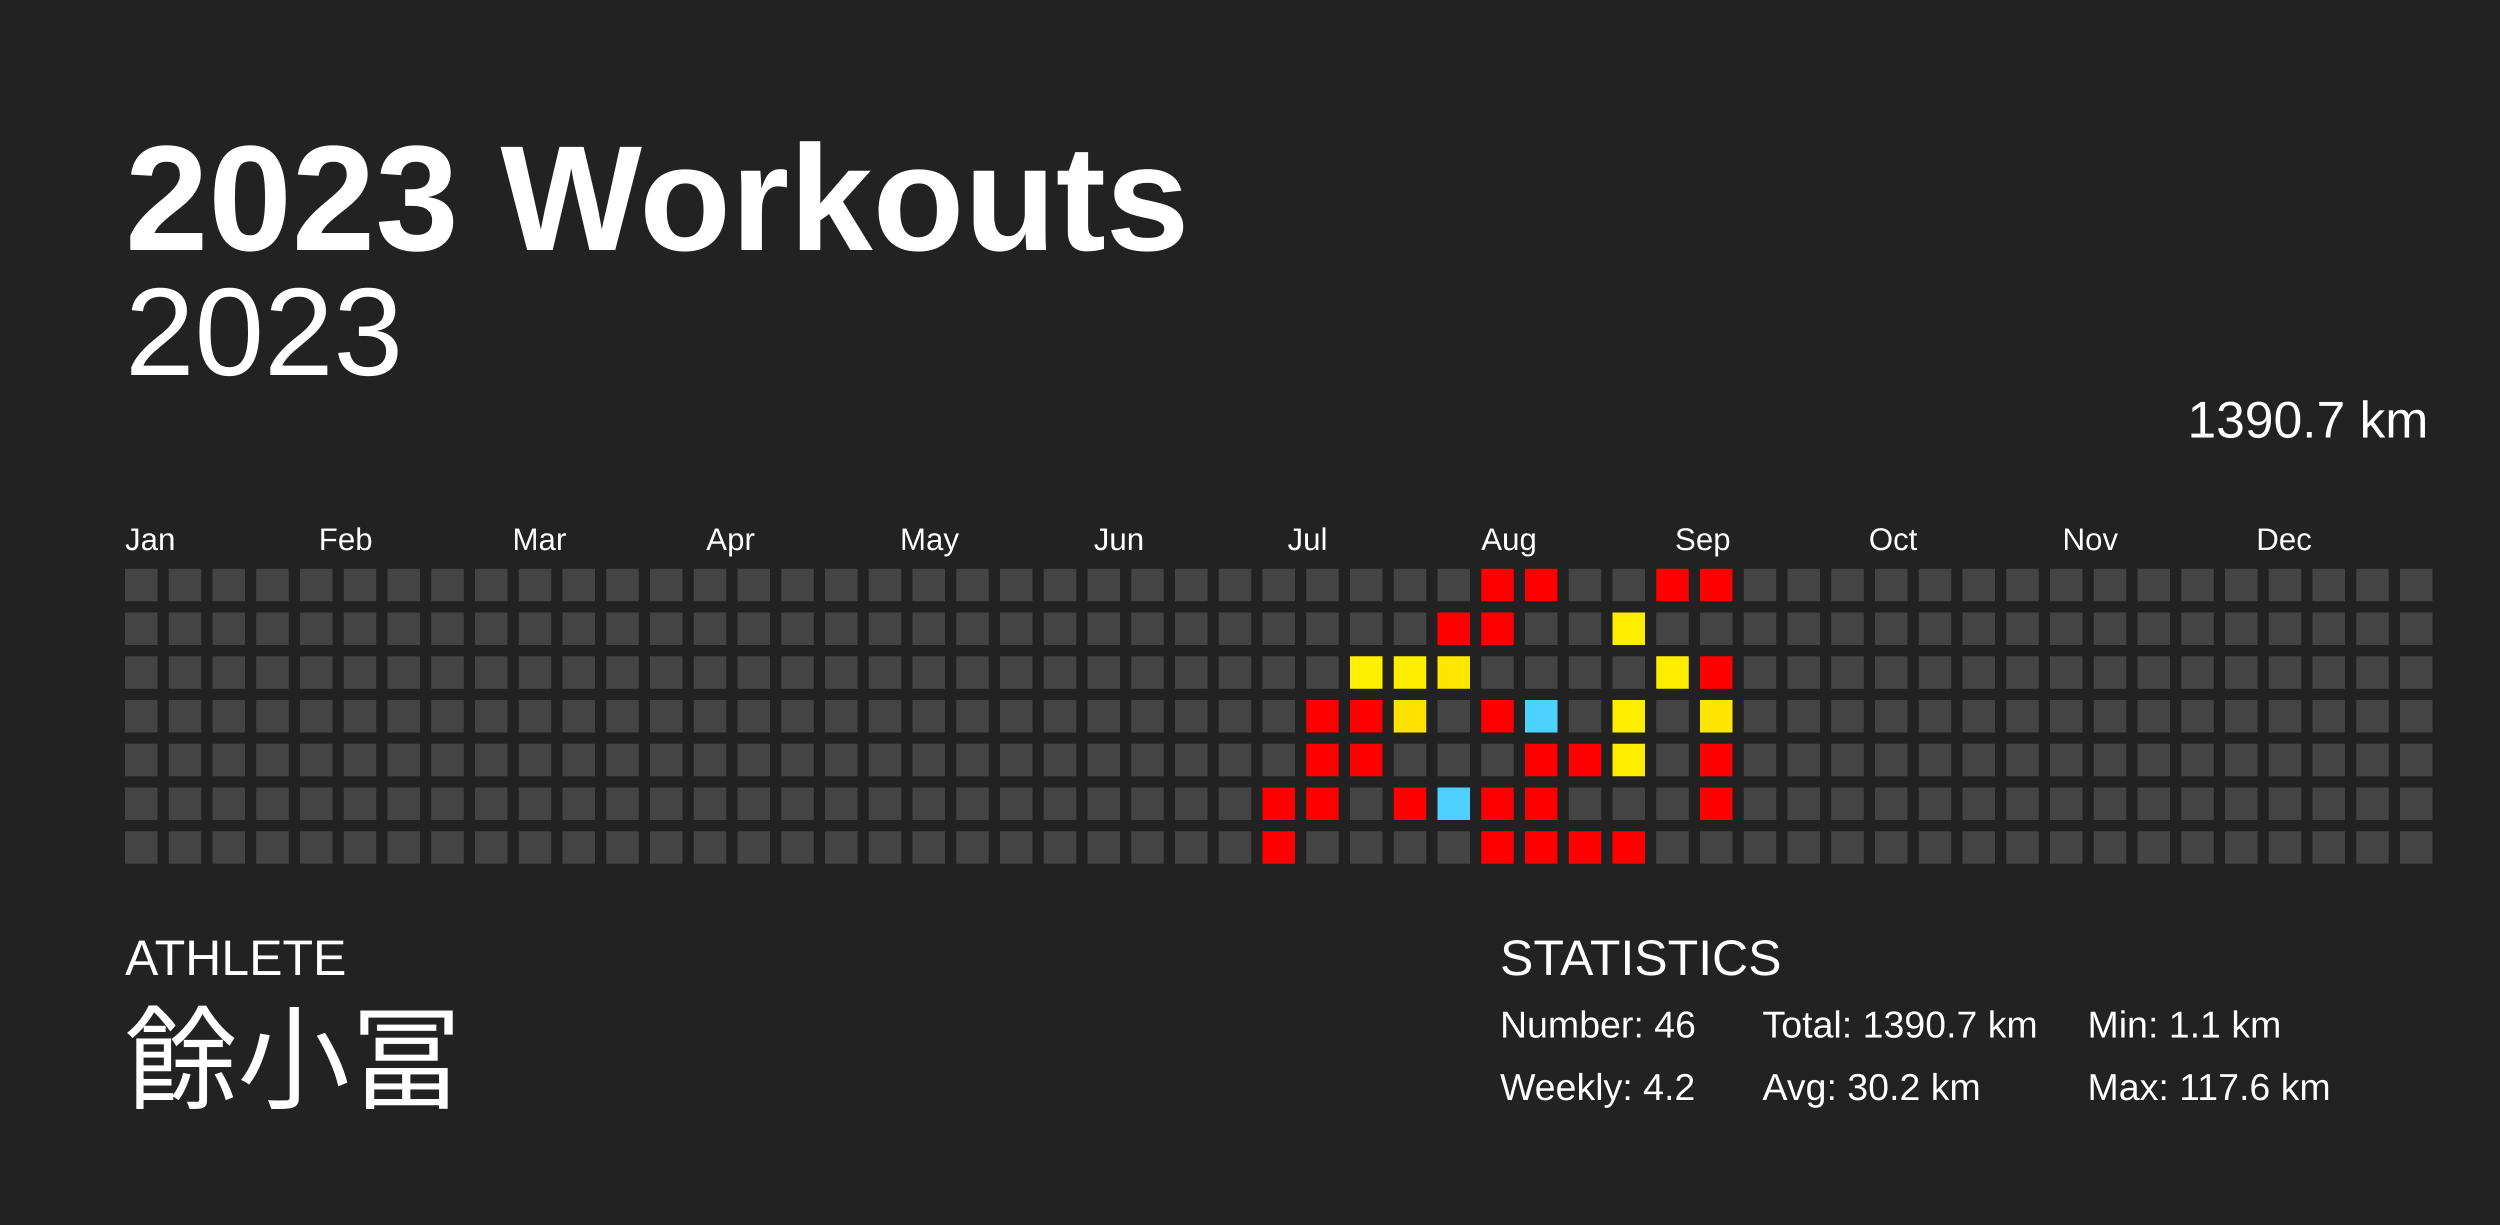
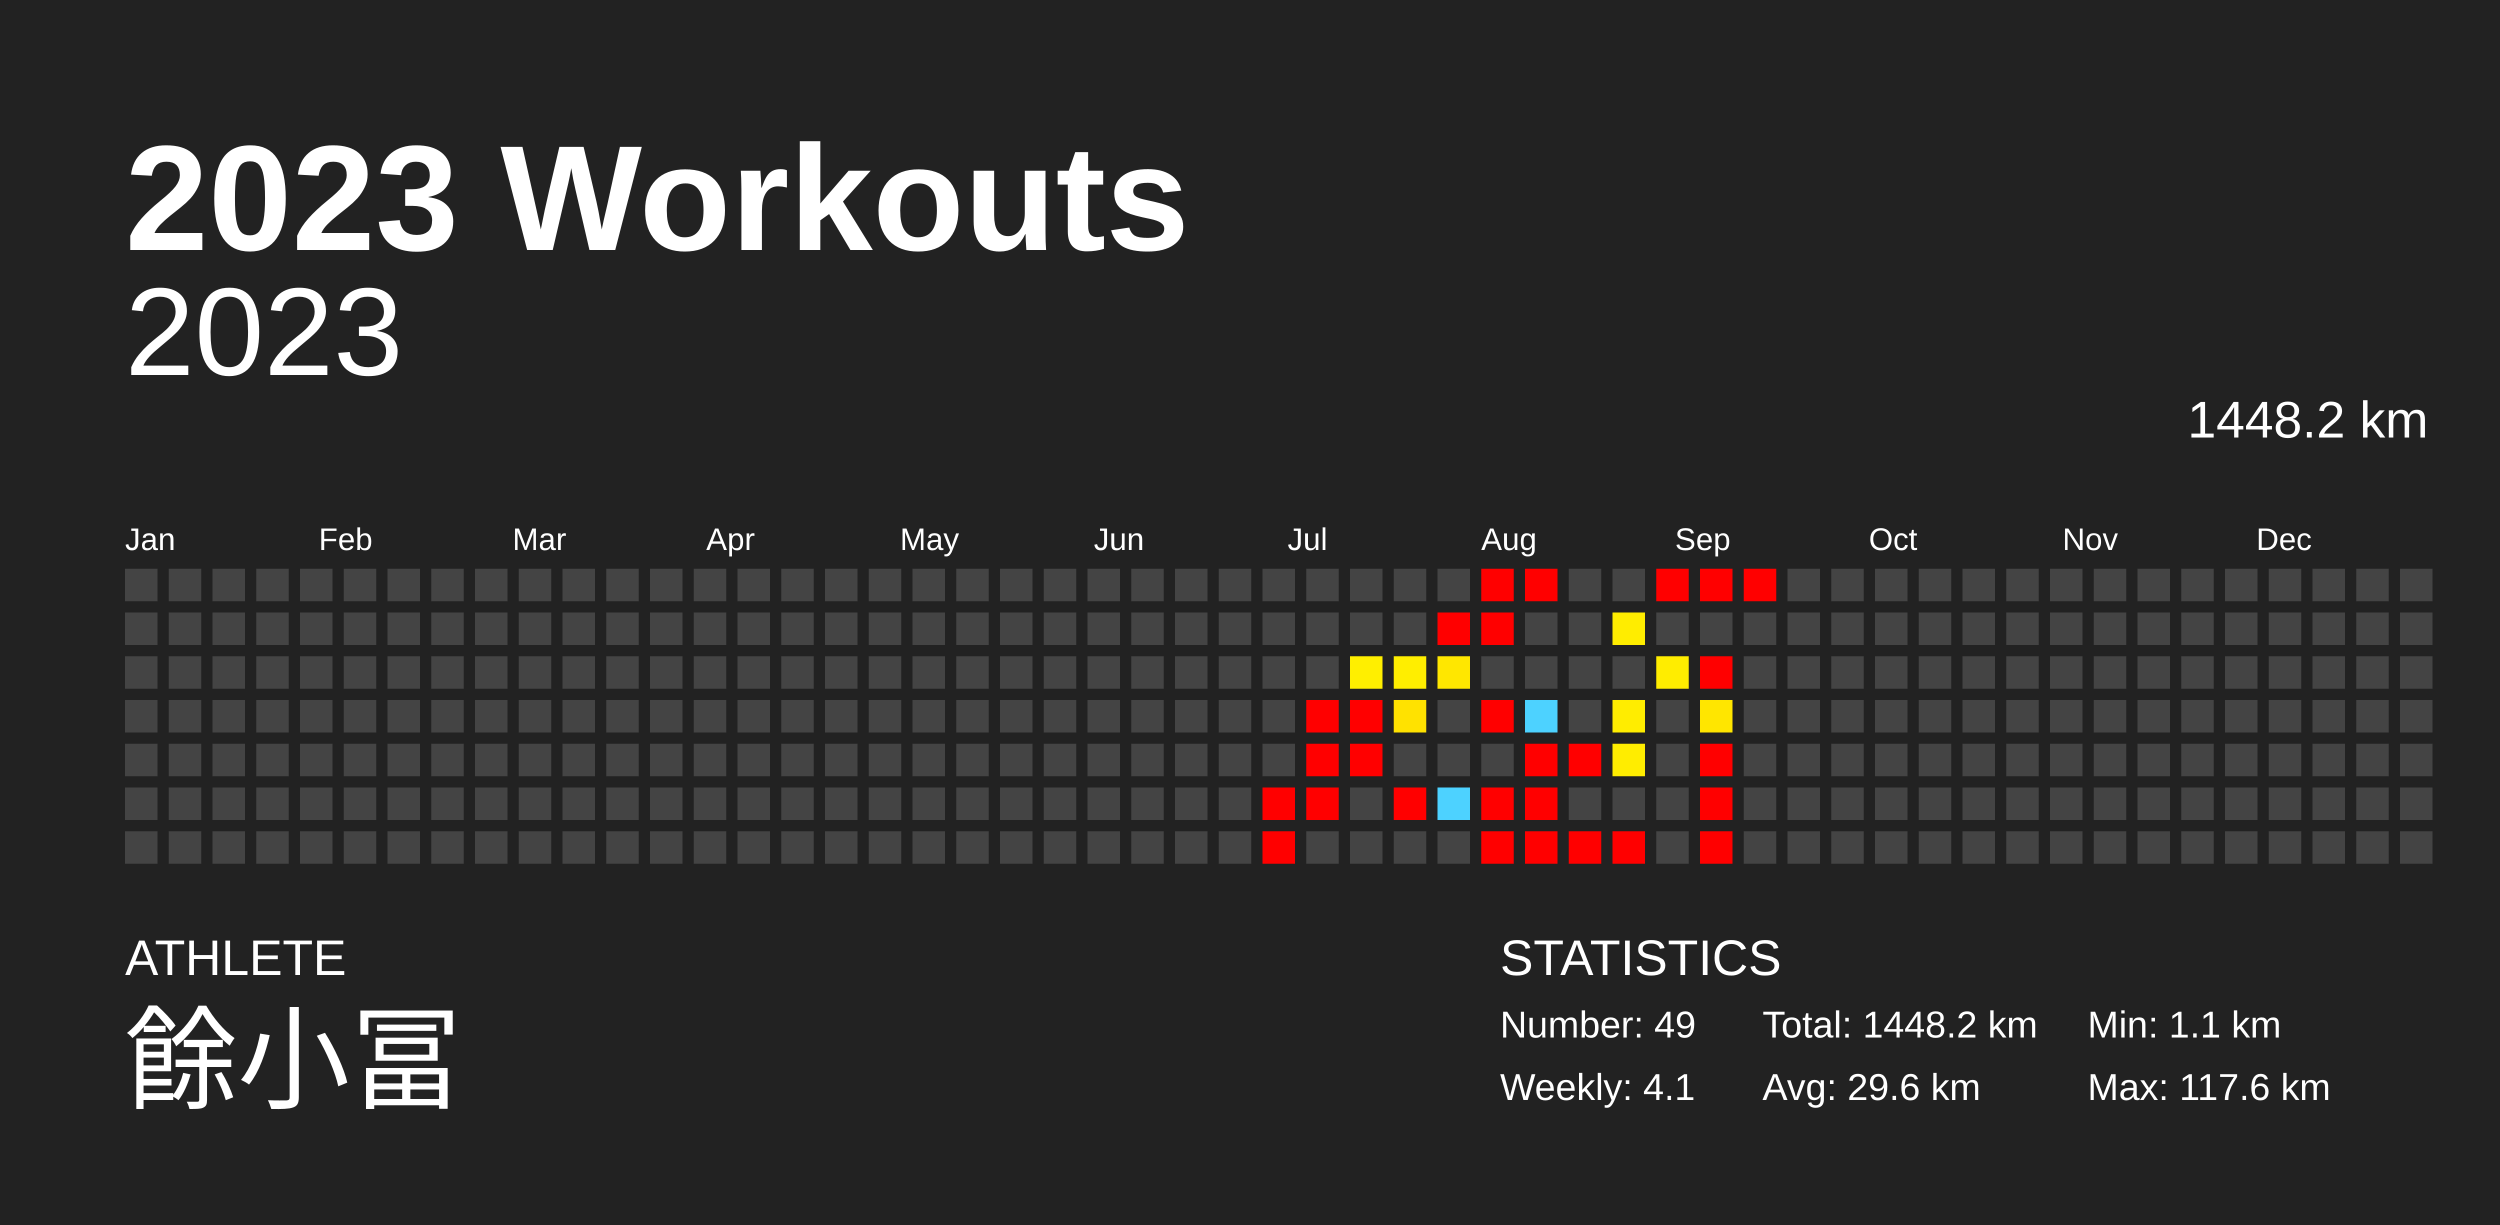
<svg xmlns="http://www.w3.org/2000/svg" baseProfile="full" height="98mm" version="1.1" viewBox="0,0,200,98" width="200mm">
  <defs />
  <rect fill="#222222" height="98" width="200" x="0" y="0" />
  <text fill="#FFFFFF" style="font-size:12px; font-family:Arial; font-weight:bold;" x="10" y="20">2023 Workouts</text>
  <text fill="#FFFFFF" style="font-size:4px; font-family:Arial" x="10" y="78">ATHLETE</text>
  <text fill="#FFFFFF" style="font-size:9px; font-family:Arial" x="10" y="88">餘小冨</text>
  <text fill="#FFFFFF" style="font-size:4px; font-family:Arial" x="120" y="78">STATISTICS</text>
-   <text fill="#FFFFFF" style="font-size:3px; font-family:Arial" x="120" y="83">Number: 46</text>
-   <text fill="#FFFFFF" style="font-size:3px; font-family:Arial" x="120" y="88">Weekly: 4.2</text>
-   <text fill="#FFFFFF" style="font-size:3px; font-family:Arial" x="141" y="83">Total: 1390.7 km</text>
-   <text fill="#FFFFFF" style="font-size:3px; font-family:Arial" x="141" y="88">Avg: 30.2 km</text>
+   <text fill="#FFFFFF" style="font-size:3px; font-family:Arial" x="120" y="83">Number: 49</text>
+   <text fill="#FFFFFF" style="font-size:3px; font-family:Arial" x="120" y="88">Weekly: 4.1</text>
+   <text fill="#FFFFFF" style="font-size:3px; font-family:Arial" x="141" y="83">Total: 1448.2 km</text>
+   <text fill="#FFFFFF" style="font-size:3px; font-family:Arial" x="141" y="88">Avg: 29.6 km</text>
  <text fill="#FFFFFF" style="font-size:3px; font-family:Arial" x="167" y="83">Min: 1.1 km</text>
  <text fill="#FFFFFF" style="font-size:3px; font-family:Arial" x="167" y="88">Max: 117.6 km</text>
  <text alignment-baseline="hanging" fill="#FFFFFF" style="font-size:10.0px; font-family:Arial;" x="10" y="30">2023</text>
-   <text alignment-baseline="hanging" fill="#FFFFFF" style="font-size:4.125px; font-family:Arial;" x="175" y="35">1390.7 km</text>
+   <text alignment-baseline="hanging" fill="#FFFFFF" style="font-size:4.125px; font-family:Arial;" x="175" y="35">1448.2 km</text>
  <text fill="#FFFFFF" style="font-size:2.5px; font-family:Arial" x="10.0" y="44">Jan</text>
  <text fill="#FFFFFF" style="font-size:2.5px; font-family:Arial" x="25.5" y="44">Feb</text>
  <text fill="#FFFFFF" style="font-size:2.5px; font-family:Arial" x="41.0" y="44">Mar</text>
  <text fill="#FFFFFF" style="font-size:2.5px; font-family:Arial" x="56.5" y="44">Apr</text>
  <text fill="#FFFFFF" style="font-size:2.5px; font-family:Arial" x="72.0" y="44">May</text>
  <text fill="#FFFFFF" style="font-size:2.5px; font-family:Arial" x="87.5" y="44">Jun</text>
  <text fill="#FFFFFF" style="font-size:2.5px; font-family:Arial" x="103.0" y="44">Jul</text>
  <text fill="#FFFFFF" style="font-size:2.5px; font-family:Arial" x="118.5" y="44">Aug</text>
  <text fill="#FFFFFF" style="font-size:2.5px; font-family:Arial" x="134.0" y="44">Sep</text>
  <text fill="#FFFFFF" style="font-size:2.5px; font-family:Arial" x="149.5" y="44">Oct</text>
  <text fill="#FFFFFF" style="font-size:2.5px; font-family:Arial" x="165.0" y="44">Nov</text>
  <text fill="#FFFFFF" style="font-size:2.5px; font-family:Arial" x="180.5" y="44">Dec</text>
  <rect fill="#444444" height="2.6" width="2.6" x="10.0" y="45.5" />
  <rect fill="#444444" height="2.6" width="2.6" x="10.0" y="49.0" />
  <rect fill="#444444" height="2.6" width="2.6" x="10.0" y="52.5" />
  <rect fill="#444444" height="2.6" width="2.6" x="10.0" y="56.0" />
  <rect fill="#444444" height="2.6" width="2.6" x="10.0" y="59.5" />
  <rect fill="#444444" height="2.6" width="2.6" x="10.0" y="63.0" />
  <rect fill="#444444" height="2.6" width="2.6" x="10.0" y="66.5" />
  <rect fill="#444444" height="2.6" width="2.6" x="13.5" y="45.5" />
  <rect fill="#444444" height="2.6" width="2.6" x="13.5" y="49.0" />
  <rect fill="#444444" height="2.6" width="2.6" x="13.5" y="52.5" />
  <rect fill="#444444" height="2.6" width="2.6" x="13.5" y="56.0" />
  <rect fill="#444444" height="2.6" width="2.6" x="13.5" y="59.5" />
  <rect fill="#444444" height="2.6" width="2.6" x="13.5" y="63.0" />
  <rect fill="#444444" height="2.6" width="2.6" x="13.5" y="66.5" />
  <rect fill="#444444" height="2.6" width="2.6" x="17.0" y="45.5" />
  <rect fill="#444444" height="2.6" width="2.6" x="17.0" y="49.0" />
  <rect fill="#444444" height="2.6" width="2.6" x="17.0" y="52.5" />
  <rect fill="#444444" height="2.6" width="2.6" x="17.0" y="56.0" />
  <rect fill="#444444" height="2.6" width="2.6" x="17.0" y="59.5" />
  <rect fill="#444444" height="2.6" width="2.6" x="17.0" y="63.0" />
  <rect fill="#444444" height="2.6" width="2.6" x="17.0" y="66.5" />
  <rect fill="#444444" height="2.6" width="2.6" x="20.5" y="45.5" />
  <rect fill="#444444" height="2.6" width="2.6" x="20.5" y="49.0" />
  <rect fill="#444444" height="2.6" width="2.6" x="20.5" y="52.5" />
  <rect fill="#444444" height="2.6" width="2.6" x="20.5" y="56.0" />
  <rect fill="#444444" height="2.6" width="2.6" x="20.5" y="59.5" />
  <rect fill="#444444" height="2.6" width="2.6" x="20.5" y="63.0" />
  <rect fill="#444444" height="2.6" width="2.6" x="20.5" y="66.5" />
  <rect fill="#444444" height="2.6" width="2.6" x="24.0" y="45.5" />
  <rect fill="#444444" height="2.6" width="2.6" x="24.0" y="49.0" />
  <rect fill="#444444" height="2.6" width="2.6" x="24.0" y="52.5" />
  <rect fill="#444444" height="2.6" width="2.6" x="24.0" y="56.0" />
  <rect fill="#444444" height="2.6" width="2.6" x="24.0" y="59.5" />
  <rect fill="#444444" height="2.6" width="2.6" x="24.0" y="63.0" />
  <rect fill="#444444" height="2.6" width="2.6" x="24.0" y="66.5" />
  <rect fill="#444444" height="2.6" width="2.6" x="27.5" y="45.5" />
  <rect fill="#444444" height="2.6" width="2.6" x="27.5" y="49.0" />
  <rect fill="#444444" height="2.6" width="2.6" x="27.5" y="52.5" />
  <rect fill="#444444" height="2.6" width="2.6" x="27.5" y="56.0" />
  <rect fill="#444444" height="2.6" width="2.6" x="27.5" y="59.5" />
  <rect fill="#444444" height="2.6" width="2.6" x="27.5" y="63.0" />
  <rect fill="#444444" height="2.6" width="2.6" x="27.5" y="66.5" />
  <rect fill="#444444" height="2.6" width="2.6" x="31.0" y="45.5" />
  <rect fill="#444444" height="2.6" width="2.6" x="31.0" y="49.0" />
  <rect fill="#444444" height="2.6" width="2.6" x="31.0" y="52.5" />
  <rect fill="#444444" height="2.6" width="2.6" x="31.0" y="56.0" />
  <rect fill="#444444" height="2.6" width="2.6" x="31.0" y="59.5" />
  <rect fill="#444444" height="2.6" width="2.6" x="31.0" y="63.0" />
  <rect fill="#444444" height="2.6" width="2.6" x="31.0" y="66.5" />
  <rect fill="#444444" height="2.6" width="2.6" x="34.5" y="45.5" />
  <rect fill="#444444" height="2.6" width="2.6" x="34.5" y="49.0" />
  <rect fill="#444444" height="2.6" width="2.6" x="34.5" y="52.5" />
  <rect fill="#444444" height="2.6" width="2.6" x="34.5" y="56.0" />
  <rect fill="#444444" height="2.6" width="2.6" x="34.5" y="59.5" />
  <rect fill="#444444" height="2.6" width="2.6" x="34.5" y="63.0" />
  <rect fill="#444444" height="2.6" width="2.6" x="34.5" y="66.5" />
  <rect fill="#444444" height="2.6" width="2.6" x="38.0" y="45.5" />
  <rect fill="#444444" height="2.6" width="2.6" x="38.0" y="49.0" />
  <rect fill="#444444" height="2.6" width="2.6" x="38.0" y="52.5" />
  <rect fill="#444444" height="2.6" width="2.6" x="38.0" y="56.0" />
  <rect fill="#444444" height="2.6" width="2.6" x="38.0" y="59.5" />
  <rect fill="#444444" height="2.6" width="2.6" x="38.0" y="63.0" />
  <rect fill="#444444" height="2.6" width="2.6" x="38.0" y="66.5" />
  <rect fill="#444444" height="2.6" width="2.6" x="41.5" y="45.5" />
  <rect fill="#444444" height="2.6" width="2.6" x="41.5" y="49.0" />
  <rect fill="#444444" height="2.6" width="2.6" x="41.5" y="52.5" />
  <rect fill="#444444" height="2.6" width="2.6" x="41.5" y="56.0" />
  <rect fill="#444444" height="2.6" width="2.6" x="41.5" y="59.5" />
  <rect fill="#444444" height="2.6" width="2.6" x="41.5" y="63.0" />
  <rect fill="#444444" height="2.6" width="2.6" x="41.5" y="66.5" />
  <rect fill="#444444" height="2.6" width="2.6" x="45.0" y="45.5" />
  <rect fill="#444444" height="2.6" width="2.6" x="45.0" y="49.0" />
  <rect fill="#444444" height="2.6" width="2.6" x="45.0" y="52.5" />
  <rect fill="#444444" height="2.6" width="2.6" x="45.0" y="56.0" />
  <rect fill="#444444" height="2.6" width="2.6" x="45.0" y="59.5" />
  <rect fill="#444444" height="2.6" width="2.6" x="45.0" y="63.0" />
  <rect fill="#444444" height="2.6" width="2.6" x="45.0" y="66.5" />
  <rect fill="#444444" height="2.6" width="2.6" x="48.5" y="45.5" />
  <rect fill="#444444" height="2.6" width="2.6" x="48.5" y="49.0" />
  <rect fill="#444444" height="2.6" width="2.6" x="48.5" y="52.5" />
  <rect fill="#444444" height="2.6" width="2.6" x="48.5" y="56.0" />
  <rect fill="#444444" height="2.6" width="2.6" x="48.5" y="59.5" />
  <rect fill="#444444" height="2.6" width="2.6" x="48.5" y="63.0" />
  <rect fill="#444444" height="2.6" width="2.6" x="48.5" y="66.5" />
  <rect fill="#444444" height="2.6" width="2.6" x="52.0" y="45.5" />
  <rect fill="#444444" height="2.6" width="2.6" x="52.0" y="49.0" />
  <rect fill="#444444" height="2.6" width="2.6" x="52.0" y="52.5" />
  <rect fill="#444444" height="2.6" width="2.6" x="52.0" y="56.0" />
  <rect fill="#444444" height="2.6" width="2.6" x="52.0" y="59.5" />
  <rect fill="#444444" height="2.6" width="2.6" x="52.0" y="63.0" />
  <rect fill="#444444" height="2.6" width="2.6" x="52.0" y="66.5" />
  <rect fill="#444444" height="2.6" width="2.6" x="55.5" y="45.5" />
  <rect fill="#444444" height="2.6" width="2.6" x="55.5" y="49.0" />
  <rect fill="#444444" height="2.6" width="2.6" x="55.5" y="52.5" />
  <rect fill="#444444" height="2.6" width="2.6" x="55.5" y="56.0" />
  <rect fill="#444444" height="2.6" width="2.6" x="55.5" y="59.5" />
  <rect fill="#444444" height="2.6" width="2.6" x="55.5" y="63.0" />
  <rect fill="#444444" height="2.6" width="2.6" x="55.5" y="66.5" />
  <rect fill="#444444" height="2.6" width="2.6" x="59.0" y="45.5" />
  <rect fill="#444444" height="2.6" width="2.6" x="59.0" y="49.0" />
  <rect fill="#444444" height="2.6" width="2.6" x="59.0" y="52.5" />
  <rect fill="#444444" height="2.6" width="2.6" x="59.0" y="56.0" />
  <rect fill="#444444" height="2.6" width="2.6" x="59.0" y="59.5" />
  <rect fill="#444444" height="2.6" width="2.6" x="59.0" y="63.0" />
  <rect fill="#444444" height="2.6" width="2.6" x="59.0" y="66.5" />
  <rect fill="#444444" height="2.6" width="2.6" x="62.5" y="45.5" />
  <rect fill="#444444" height="2.6" width="2.6" x="62.5" y="49.0" />
  <rect fill="#444444" height="2.6" width="2.6" x="62.5" y="52.5" />
  <rect fill="#444444" height="2.6" width="2.6" x="62.5" y="56.0" />
  <rect fill="#444444" height="2.6" width="2.6" x="62.5" y="59.5" />
  <rect fill="#444444" height="2.6" width="2.6" x="62.5" y="63.0" />
  <rect fill="#444444" height="2.6" width="2.6" x="62.5" y="66.5" />
  <rect fill="#444444" height="2.6" width="2.6" x="66.0" y="45.5" />
  <rect fill="#444444" height="2.6" width="2.6" x="66.0" y="49.0" />
  <rect fill="#444444" height="2.6" width="2.6" x="66.0" y="52.5" />
  <rect fill="#444444" height="2.6" width="2.6" x="66.0" y="56.0" />
  <rect fill="#444444" height="2.6" width="2.6" x="66.0" y="59.5" />
  <rect fill="#444444" height="2.6" width="2.6" x="66.0" y="63.0" />
  <rect fill="#444444" height="2.6" width="2.6" x="66.0" y="66.5" />
  <rect fill="#444444" height="2.6" width="2.6" x="69.5" y="45.5" />
  <rect fill="#444444" height="2.6" width="2.6" x="69.5" y="49.0" />
  <rect fill="#444444" height="2.6" width="2.6" x="69.5" y="52.5" />
  <rect fill="#444444" height="2.6" width="2.6" x="69.5" y="56.0" />
  <rect fill="#444444" height="2.6" width="2.6" x="69.5" y="59.5" />
  <rect fill="#444444" height="2.6" width="2.6" x="69.5" y="63.0" />
  <rect fill="#444444" height="2.6" width="2.6" x="69.5" y="66.5" />
  <rect fill="#444444" height="2.6" width="2.6" x="73.0" y="45.5" />
  <rect fill="#444444" height="2.6" width="2.6" x="73.0" y="49.0" />
  <rect fill="#444444" height="2.6" width="2.6" x="73.0" y="52.5" />
  <rect fill="#444444" height="2.6" width="2.6" x="73.0" y="56.0" />
  <rect fill="#444444" height="2.6" width="2.6" x="73.0" y="59.5" />
  <rect fill="#444444" height="2.6" width="2.6" x="73.0" y="63.0" />
  <rect fill="#444444" height="2.6" width="2.6" x="73.0" y="66.5" />
  <rect fill="#444444" height="2.6" width="2.6" x="76.5" y="45.5" />
  <rect fill="#444444" height="2.6" width="2.6" x="76.5" y="49.0" />
  <rect fill="#444444" height="2.6" width="2.6" x="76.5" y="52.5" />
  <rect fill="#444444" height="2.6" width="2.6" x="76.5" y="56.0" />
  <rect fill="#444444" height="2.6" width="2.6" x="76.5" y="59.5" />
  <rect fill="#444444" height="2.6" width="2.6" x="76.5" y="63.0" />
  <rect fill="#444444" height="2.6" width="2.6" x="76.5" y="66.5" />
  <rect fill="#444444" height="2.6" width="2.6" x="80.0" y="45.5" />
  <rect fill="#444444" height="2.6" width="2.6" x="80.0" y="49.0" />
  <rect fill="#444444" height="2.6" width="2.6" x="80.0" y="52.5" />
  <rect fill="#444444" height="2.6" width="2.6" x="80.0" y="56.0" />
  <rect fill="#444444" height="2.6" width="2.6" x="80.0" y="59.5" />
  <rect fill="#444444" height="2.6" width="2.6" x="80.0" y="63.0" />
  <rect fill="#444444" height="2.6" width="2.6" x="80.0" y="66.5" />
  <rect fill="#444444" height="2.6" width="2.6" x="83.5" y="45.5" />
  <rect fill="#444444" height="2.6" width="2.6" x="83.5" y="49.0" />
  <rect fill="#444444" height="2.6" width="2.6" x="83.5" y="52.5" />
  <rect fill="#444444" height="2.6" width="2.6" x="83.5" y="56.0" />
  <rect fill="#444444" height="2.6" width="2.6" x="83.5" y="59.5" />
  <rect fill="#444444" height="2.6" width="2.6" x="83.5" y="63.0" />
  <rect fill="#444444" height="2.6" width="2.6" x="83.5" y="66.5" />
  <rect fill="#444444" height="2.6" width="2.6" x="87.0" y="45.5" />
  <rect fill="#444444" height="2.6" width="2.6" x="87.0" y="49.0" />
  <rect fill="#444444" height="2.6" width="2.6" x="87.0" y="52.5" />
  <rect fill="#444444" height="2.6" width="2.6" x="87.0" y="56.0" />
  <rect fill="#444444" height="2.6" width="2.6" x="87.0" y="59.5" />
  <rect fill="#444444" height="2.6" width="2.6" x="87.0" y="63.0" />
  <rect fill="#444444" height="2.6" width="2.6" x="87.0" y="66.5" />
  <rect fill="#444444" height="2.6" width="2.6" x="90.5" y="45.5" />
  <rect fill="#444444" height="2.6" width="2.6" x="90.5" y="49.0" />
  <rect fill="#444444" height="2.6" width="2.6" x="90.5" y="52.5" />
  <rect fill="#444444" height="2.6" width="2.6" x="90.5" y="56.0" />
  <rect fill="#444444" height="2.6" width="2.6" x="90.5" y="59.5" />
  <rect fill="#444444" height="2.6" width="2.6" x="90.5" y="63.0" />
  <rect fill="#444444" height="2.6" width="2.6" x="90.5" y="66.5" />
  <rect fill="#444444" height="2.6" width="2.6" x="94.0" y="45.5" />
  <rect fill="#444444" height="2.6" width="2.6" x="94.0" y="49.0" />
  <rect fill="#444444" height="2.6" width="2.6" x="94.0" y="52.5" />
  <rect fill="#444444" height="2.6" width="2.6" x="94.0" y="56.0" />
  <rect fill="#444444" height="2.6" width="2.6" x="94.0" y="59.5" />
  <rect fill="#444444" height="2.6" width="2.6" x="94.0" y="63.0" />
  <rect fill="#444444" height="2.6" width="2.6" x="94.0" y="66.5" />
  <rect fill="#444444" height="2.6" width="2.6" x="97.5" y="45.5" />
  <rect fill="#444444" height="2.6" width="2.6" x="97.5" y="49.0" />
  <rect fill="#444444" height="2.6" width="2.6" x="97.5" y="52.5" />
  <rect fill="#444444" height="2.6" width="2.6" x="97.5" y="56.0" />
  <rect fill="#444444" height="2.6" width="2.6" x="97.5" y="59.5" />
  <rect fill="#444444" height="2.6" width="2.6" x="97.5" y="63.0" />
  <rect fill="#444444" height="2.6" width="2.6" x="97.5" y="66.5" />
  <rect fill="#444444" height="2.6" width="2.6" x="101.0" y="45.5" />
  <rect fill="#444444" height="2.6" width="2.6" x="101.0" y="49.0" />
  <rect fill="#444444" height="2.6" width="2.6" x="101.0" y="52.5" />
  <rect fill="#444444" height="2.6" width="2.6" x="101.0" y="56.0" />
  <rect fill="#444444" height="2.6" width="2.6" x="101.0" y="59.5" />
  <rect fill="red" height="2.6" width="2.6" x="101.0" y="63.0" />
  <rect fill="red" height="2.6" width="2.6" x="101.0" y="66.5" />
  <rect fill="#444444" height="2.6" width="2.6" x="104.5" y="45.5" />
  <rect fill="#444444" height="2.6" width="2.6" x="104.5" y="49.0" />
  <rect fill="#444444" height="2.6" width="2.6" x="104.5" y="52.5" />
  <rect fill="red" height="2.6" width="2.6" x="104.5" y="56.0" />
  <rect fill="red" height="2.6" width="2.6" x="104.5" y="59.5" />
  <rect fill="red" height="2.6" width="2.6" x="104.5" y="63.0" />
  <rect fill="#444444" height="2.6" width="2.6" x="104.5" y="66.5" />
  <rect fill="#444444" height="2.6" width="2.6" x="108.0" y="45.5" />
  <rect fill="#444444" height="2.6" width="2.6" x="108.0" y="49.0" />
  <rect fill="#ffef00" height="2.6" width="2.6" x="108.0" y="52.5" />
  <rect fill="red" height="2.6" width="2.6" x="108.0" y="56.0" />
  <rect fill="red" height="2.6" width="2.6" x="108.0" y="59.5" />
  <rect fill="#444444" height="2.6" width="2.6" x="108.0" y="63.0" />
  <rect fill="#444444" height="2.6" width="2.6" x="108.0" y="66.5" />
  <rect fill="#444444" height="2.6" width="2.6" x="111.5" y="45.5" />
  <rect fill="#444444" height="2.6" width="2.6" x="111.5" y="49.0" />
  <rect fill="#ffee00" height="2.6" width="2.6" x="111.5" y="52.5" />
  <rect fill="#ffe200" height="2.6" width="2.6" x="111.5" y="56.0" />
  <rect fill="#444444" height="2.6" width="2.6" x="111.5" y="59.5" />
  <rect fill="red" height="2.6" width="2.6" x="111.5" y="63.0" />
  <rect fill="#444444" height="2.6" width="2.6" x="111.5" y="66.5" />
  <rect fill="#444444" height="2.6" width="2.6" x="115.0" y="45.5" />
  <rect fill="red" height="2.6" width="2.6" x="115.0" y="49.0" />
  <rect fill="#ffe700" height="2.6" width="2.6" x="115.0" y="52.5" />
  <rect fill="#444444" height="2.6" width="2.6" x="115.0" y="56.0" />
  <rect fill="#444444" height="2.6" width="2.6" x="115.0" y="59.5" />
  <rect fill="#4dd2ff" height="2.6" width="2.6" x="115.0" y="63.0" />
  <rect fill="#444444" height="2.6" width="2.6" x="115.0" y="66.5" />
  <rect fill="red" height="2.6" width="2.6" x="118.5" y="45.5" />
  <rect fill="red" height="2.6" width="2.6" x="118.5" y="49.0" />
  <rect fill="#444444" height="2.6" width="2.6" x="118.5" y="52.5" />
  <rect fill="red" height="2.6" width="2.6" x="118.5" y="56.0" />
  <rect fill="#444444" height="2.6" width="2.6" x="118.5" y="59.5" />
  <rect fill="red" height="2.6" width="2.6" x="118.5" y="63.0" />
  <rect fill="red" height="2.6" width="2.6" x="118.5" y="66.5" />
  <rect fill="red" height="2.6" width="2.6" x="122.0" y="45.5" />
  <rect fill="#444444" height="2.6" width="2.6" x="122.0" y="49.0" />
  <rect fill="#444444" height="2.6" width="2.6" x="122.0" y="52.5" />
  <rect fill="#4dd2ff" height="2.6" width="2.6" x="122.0" y="56.0" />
  <rect fill="red" height="2.6" width="2.6" x="122.0" y="59.5" />
  <rect fill="red" height="2.6" width="2.6" x="122.0" y="63.0" />
  <rect fill="red" height="2.6" width="2.6" x="122.0" y="66.5" />
  <rect fill="#444444" height="2.6" width="2.6" x="125.5" y="45.5" />
  <rect fill="#444444" height="2.6" width="2.6" x="125.5" y="49.0" />
  <rect fill="#444444" height="2.6" width="2.6" x="125.5" y="52.5" />
  <rect fill="#444444" height="2.6" width="2.6" x="125.5" y="56.0" />
  <rect fill="red" height="2.6" width="2.6" x="125.5" y="59.5" />
  <rect fill="#444444" height="2.6" width="2.6" x="125.5" y="63.0" />
  <rect fill="red" height="2.6" width="2.6" x="125.5" y="66.5" />
  <rect fill="#444444" height="2.6" width="2.6" x="129.0" y="45.5" />
  <rect fill="#ffed00" height="2.6" width="2.6" x="129.0" y="49.0" />
  <rect fill="#444444" height="2.6" width="2.6" x="129.0" y="52.5" />
  <rect fill="#ffed00" height="2.6" width="2.6" x="129.0" y="56.0" />
  <rect fill="#ffed00" height="2.6" width="2.6" x="129.0" y="59.5" />
  <rect fill="#444444" height="2.6" width="2.6" x="129.0" y="63.0" />
  <rect fill="red" height="2.6" width="2.6" x="129.0" y="66.5" />
  <rect fill="red" height="2.6" width="2.6" x="132.5" y="45.5" />
  <rect fill="#444444" height="2.6" width="2.6" x="132.5" y="49.0" />
  <rect fill="#ffed00" height="2.6" width="2.6" x="132.5" y="52.5" />
  <rect fill="#444444" height="2.6" width="2.6" x="132.5" y="56.0" />
  <rect fill="#444444" height="2.6" width="2.6" x="132.5" y="59.5" />
  <rect fill="#444444" height="2.6" width="2.6" x="132.5" y="63.0" />
  <rect fill="#444444" height="2.6" width="2.6" x="132.5" y="66.5" />
  <rect fill="red" height="2.6" width="2.6" x="136.0" y="45.5" />
  <rect fill="#444444" height="2.6" width="2.6" x="136.0" y="49.0" />
  <rect fill="red" height="2.6" width="2.6" x="136.0" y="52.5" />
  <rect fill="#ffe600" height="2.6" width="2.6" x="136.0" y="56.0" />
  <rect fill="red" height="2.6" width="2.6" x="136.0" y="59.5" />
  <rect fill="red" height="2.6" width="2.6" x="136.0" y="63.0" />
-   <rect fill="#444444" height="2.6" width="2.6" x="136.0" y="66.5" />
-   <rect fill="#444444" height="2.6" width="2.6" x="139.5" y="45.5" />
+   <rect fill="red" height="2.6" width="2.6" x="136.0" y="66.5" />
+   <rect fill="red" height="2.6" width="2.6" x="139.5" y="45.5" />
  <rect fill="#444444" height="2.6" width="2.6" x="139.5" y="49.0" />
  <rect fill="#444444" height="2.6" width="2.6" x="139.5" y="52.5" />
  <rect fill="#444444" height="2.6" width="2.6" x="139.5" y="56.0" />
  <rect fill="#444444" height="2.6" width="2.6" x="139.5" y="59.5" />
  <rect fill="#444444" height="2.6" width="2.6" x="139.5" y="63.0" />
  <rect fill="#444444" height="2.6" width="2.6" x="139.5" y="66.5" />
  <rect fill="#444444" height="2.6" width="2.6" x="143.0" y="45.5" />
  <rect fill="#444444" height="2.6" width="2.6" x="143.0" y="49.0" />
  <rect fill="#444444" height="2.6" width="2.6" x="143.0" y="52.5" />
  <rect fill="#444444" height="2.6" width="2.6" x="143.0" y="56.0" />
  <rect fill="#444444" height="2.6" width="2.6" x="143.0" y="59.5" />
  <rect fill="#444444" height="2.6" width="2.6" x="143.0" y="63.0" />
  <rect fill="#444444" height="2.6" width="2.6" x="143.0" y="66.5" />
  <rect fill="#444444" height="2.6" width="2.6" x="146.5" y="45.5" />
  <rect fill="#444444" height="2.6" width="2.6" x="146.5" y="49.0" />
  <rect fill="#444444" height="2.6" width="2.6" x="146.5" y="52.5" />
  <rect fill="#444444" height="2.6" width="2.6" x="146.5" y="56.0" />
  <rect fill="#444444" height="2.6" width="2.6" x="146.5" y="59.5" />
  <rect fill="#444444" height="2.6" width="2.6" x="146.5" y="63.0" />
  <rect fill="#444444" height="2.6" width="2.6" x="146.5" y="66.5" />
  <rect fill="#444444" height="2.6" width="2.6" x="150.0" y="45.5" />
  <rect fill="#444444" height="2.6" width="2.6" x="150.0" y="49.0" />
  <rect fill="#444444" height="2.6" width="2.6" x="150.0" y="52.5" />
  <rect fill="#444444" height="2.6" width="2.6" x="150.0" y="56.0" />
  <rect fill="#444444" height="2.6" width="2.6" x="150.0" y="59.5" />
  <rect fill="#444444" height="2.6" width="2.6" x="150.0" y="63.0" />
  <rect fill="#444444" height="2.6" width="2.6" x="150.0" y="66.5" />
  <rect fill="#444444" height="2.6" width="2.6" x="153.5" y="45.5" />
  <rect fill="#444444" height="2.6" width="2.6" x="153.5" y="49.0" />
  <rect fill="#444444" height="2.6" width="2.6" x="153.5" y="52.5" />
  <rect fill="#444444" height="2.6" width="2.6" x="153.5" y="56.0" />
  <rect fill="#444444" height="2.6" width="2.6" x="153.5" y="59.5" />
  <rect fill="#444444" height="2.6" width="2.6" x="153.5" y="63.0" />
  <rect fill="#444444" height="2.6" width="2.6" x="153.5" y="66.5" />
  <rect fill="#444444" height="2.6" width="2.6" x="157.0" y="45.5" />
  <rect fill="#444444" height="2.6" width="2.6" x="157.0" y="49.0" />
  <rect fill="#444444" height="2.6" width="2.6" x="157.0" y="52.5" />
  <rect fill="#444444" height="2.6" width="2.6" x="157.0" y="56.0" />
  <rect fill="#444444" height="2.6" width="2.6" x="157.0" y="59.5" />
  <rect fill="#444444" height="2.6" width="2.6" x="157.0" y="63.0" />
  <rect fill="#444444" height="2.6" width="2.6" x="157.0" y="66.5" />
  <rect fill="#444444" height="2.6" width="2.6" x="160.5" y="45.5" />
  <rect fill="#444444" height="2.6" width="2.6" x="160.5" y="49.0" />
  <rect fill="#444444" height="2.6" width="2.6" x="160.5" y="52.5" />
  <rect fill="#444444" height="2.6" width="2.6" x="160.5" y="56.0" />
  <rect fill="#444444" height="2.6" width="2.6" x="160.5" y="59.5" />
  <rect fill="#444444" height="2.6" width="2.6" x="160.5" y="63.0" />
  <rect fill="#444444" height="2.6" width="2.6" x="160.5" y="66.5" />
  <rect fill="#444444" height="2.6" width="2.6" x="164.0" y="45.5" />
  <rect fill="#444444" height="2.6" width="2.6" x="164.0" y="49.0" />
  <rect fill="#444444" height="2.6" width="2.6" x="164.0" y="52.5" />
  <rect fill="#444444" height="2.6" width="2.6" x="164.0" y="56.0" />
  <rect fill="#444444" height="2.6" width="2.6" x="164.0" y="59.5" />
  <rect fill="#444444" height="2.6" width="2.6" x="164.0" y="63.0" />
  <rect fill="#444444" height="2.6" width="2.6" x="164.0" y="66.5" />
  <rect fill="#444444" height="2.6" width="2.6" x="167.5" y="45.5" />
  <rect fill="#444444" height="2.6" width="2.6" x="167.5" y="49.0" />
  <rect fill="#444444" height="2.6" width="2.6" x="167.5" y="52.5" />
  <rect fill="#444444" height="2.6" width="2.6" x="167.5" y="56.0" />
  <rect fill="#444444" height="2.6" width="2.6" x="167.5" y="59.5" />
  <rect fill="#444444" height="2.6" width="2.6" x="167.5" y="63.0" />
  <rect fill="#444444" height="2.6" width="2.6" x="167.5" y="66.5" />
  <rect fill="#444444" height="2.6" width="2.6" x="171.0" y="45.5" />
  <rect fill="#444444" height="2.6" width="2.6" x="171.0" y="49.0" />
  <rect fill="#444444" height="2.6" width="2.6" x="171.0" y="52.5" />
  <rect fill="#444444" height="2.6" width="2.6" x="171.0" y="56.0" />
  <rect fill="#444444" height="2.6" width="2.6" x="171.0" y="59.5" />
  <rect fill="#444444" height="2.6" width="2.6" x="171.0" y="63.0" />
  <rect fill="#444444" height="2.6" width="2.6" x="171.0" y="66.5" />
  <rect fill="#444444" height="2.6" width="2.6" x="174.5" y="45.5" />
  <rect fill="#444444" height="2.6" width="2.6" x="174.5" y="49.0" />
  <rect fill="#444444" height="2.6" width="2.6" x="174.5" y="52.5" />
  <rect fill="#444444" height="2.6" width="2.6" x="174.5" y="56.0" />
  <rect fill="#444444" height="2.6" width="2.6" x="174.5" y="59.5" />
  <rect fill="#444444" height="2.6" width="2.6" x="174.5" y="63.0" />
  <rect fill="#444444" height="2.6" width="2.6" x="174.5" y="66.5" />
  <rect fill="#444444" height="2.6" width="2.6" x="178.0" y="45.5" />
  <rect fill="#444444" height="2.6" width="2.6" x="178.0" y="49.0" />
  <rect fill="#444444" height="2.6" width="2.6" x="178.0" y="52.5" />
  <rect fill="#444444" height="2.6" width="2.6" x="178.0" y="56.0" />
  <rect fill="#444444" height="2.6" width="2.6" x="178.0" y="59.5" />
  <rect fill="#444444" height="2.6" width="2.6" x="178.0" y="63.0" />
  <rect fill="#444444" height="2.6" width="2.6" x="178.0" y="66.5" />
  <rect fill="#444444" height="2.6" width="2.6" x="181.5" y="45.5" />
  <rect fill="#444444" height="2.6" width="2.6" x="181.5" y="49.0" />
  <rect fill="#444444" height="2.6" width="2.6" x="181.5" y="52.5" />
  <rect fill="#444444" height="2.6" width="2.6" x="181.5" y="56.0" />
  <rect fill="#444444" height="2.6" width="2.6" x="181.5" y="59.5" />
  <rect fill="#444444" height="2.6" width="2.6" x="181.5" y="63.0" />
  <rect fill="#444444" height="2.6" width="2.6" x="181.5" y="66.5" />
  <rect fill="#444444" height="2.6" width="2.6" x="185.0" y="45.5" />
  <rect fill="#444444" height="2.6" width="2.6" x="185.0" y="49.0" />
  <rect fill="#444444" height="2.6" width="2.6" x="185.0" y="52.5" />
  <rect fill="#444444" height="2.6" width="2.6" x="185.0" y="56.0" />
  <rect fill="#444444" height="2.6" width="2.6" x="185.0" y="59.5" />
  <rect fill="#444444" height="2.6" width="2.6" x="185.0" y="63.0" />
  <rect fill="#444444" height="2.6" width="2.6" x="185.0" y="66.5" />
  <rect fill="#444444" height="2.6" width="2.6" x="188.5" y="45.5" />
  <rect fill="#444444" height="2.6" width="2.6" x="188.5" y="49.0" />
  <rect fill="#444444" height="2.6" width="2.6" x="188.5" y="52.5" />
  <rect fill="#444444" height="2.6" width="2.6" x="188.5" y="56.0" />
  <rect fill="#444444" height="2.6" width="2.6" x="188.5" y="59.5" />
  <rect fill="#444444" height="2.6" width="2.6" x="188.5" y="63.0" />
  <rect fill="#444444" height="2.6" width="2.6" x="188.5" y="66.5" />
  <rect fill="#444444" height="2.6" width="2.6" x="192.0" y="45.5" />
  <rect fill="#444444" height="2.6" width="2.6" x="192.0" y="49.0" />
  <rect fill="#444444" height="2.6" width="2.6" x="192.0" y="52.5" />
  <rect fill="#444444" height="2.6" width="2.6" x="192.0" y="56.0" />
  <rect fill="#444444" height="2.6" width="2.6" x="192.0" y="59.5" />
  <rect fill="#444444" height="2.6" width="2.6" x="192.0" y="63.0" />
  <rect fill="#444444" height="2.6" width="2.6" x="192.0" y="66.5" />
</svg>
